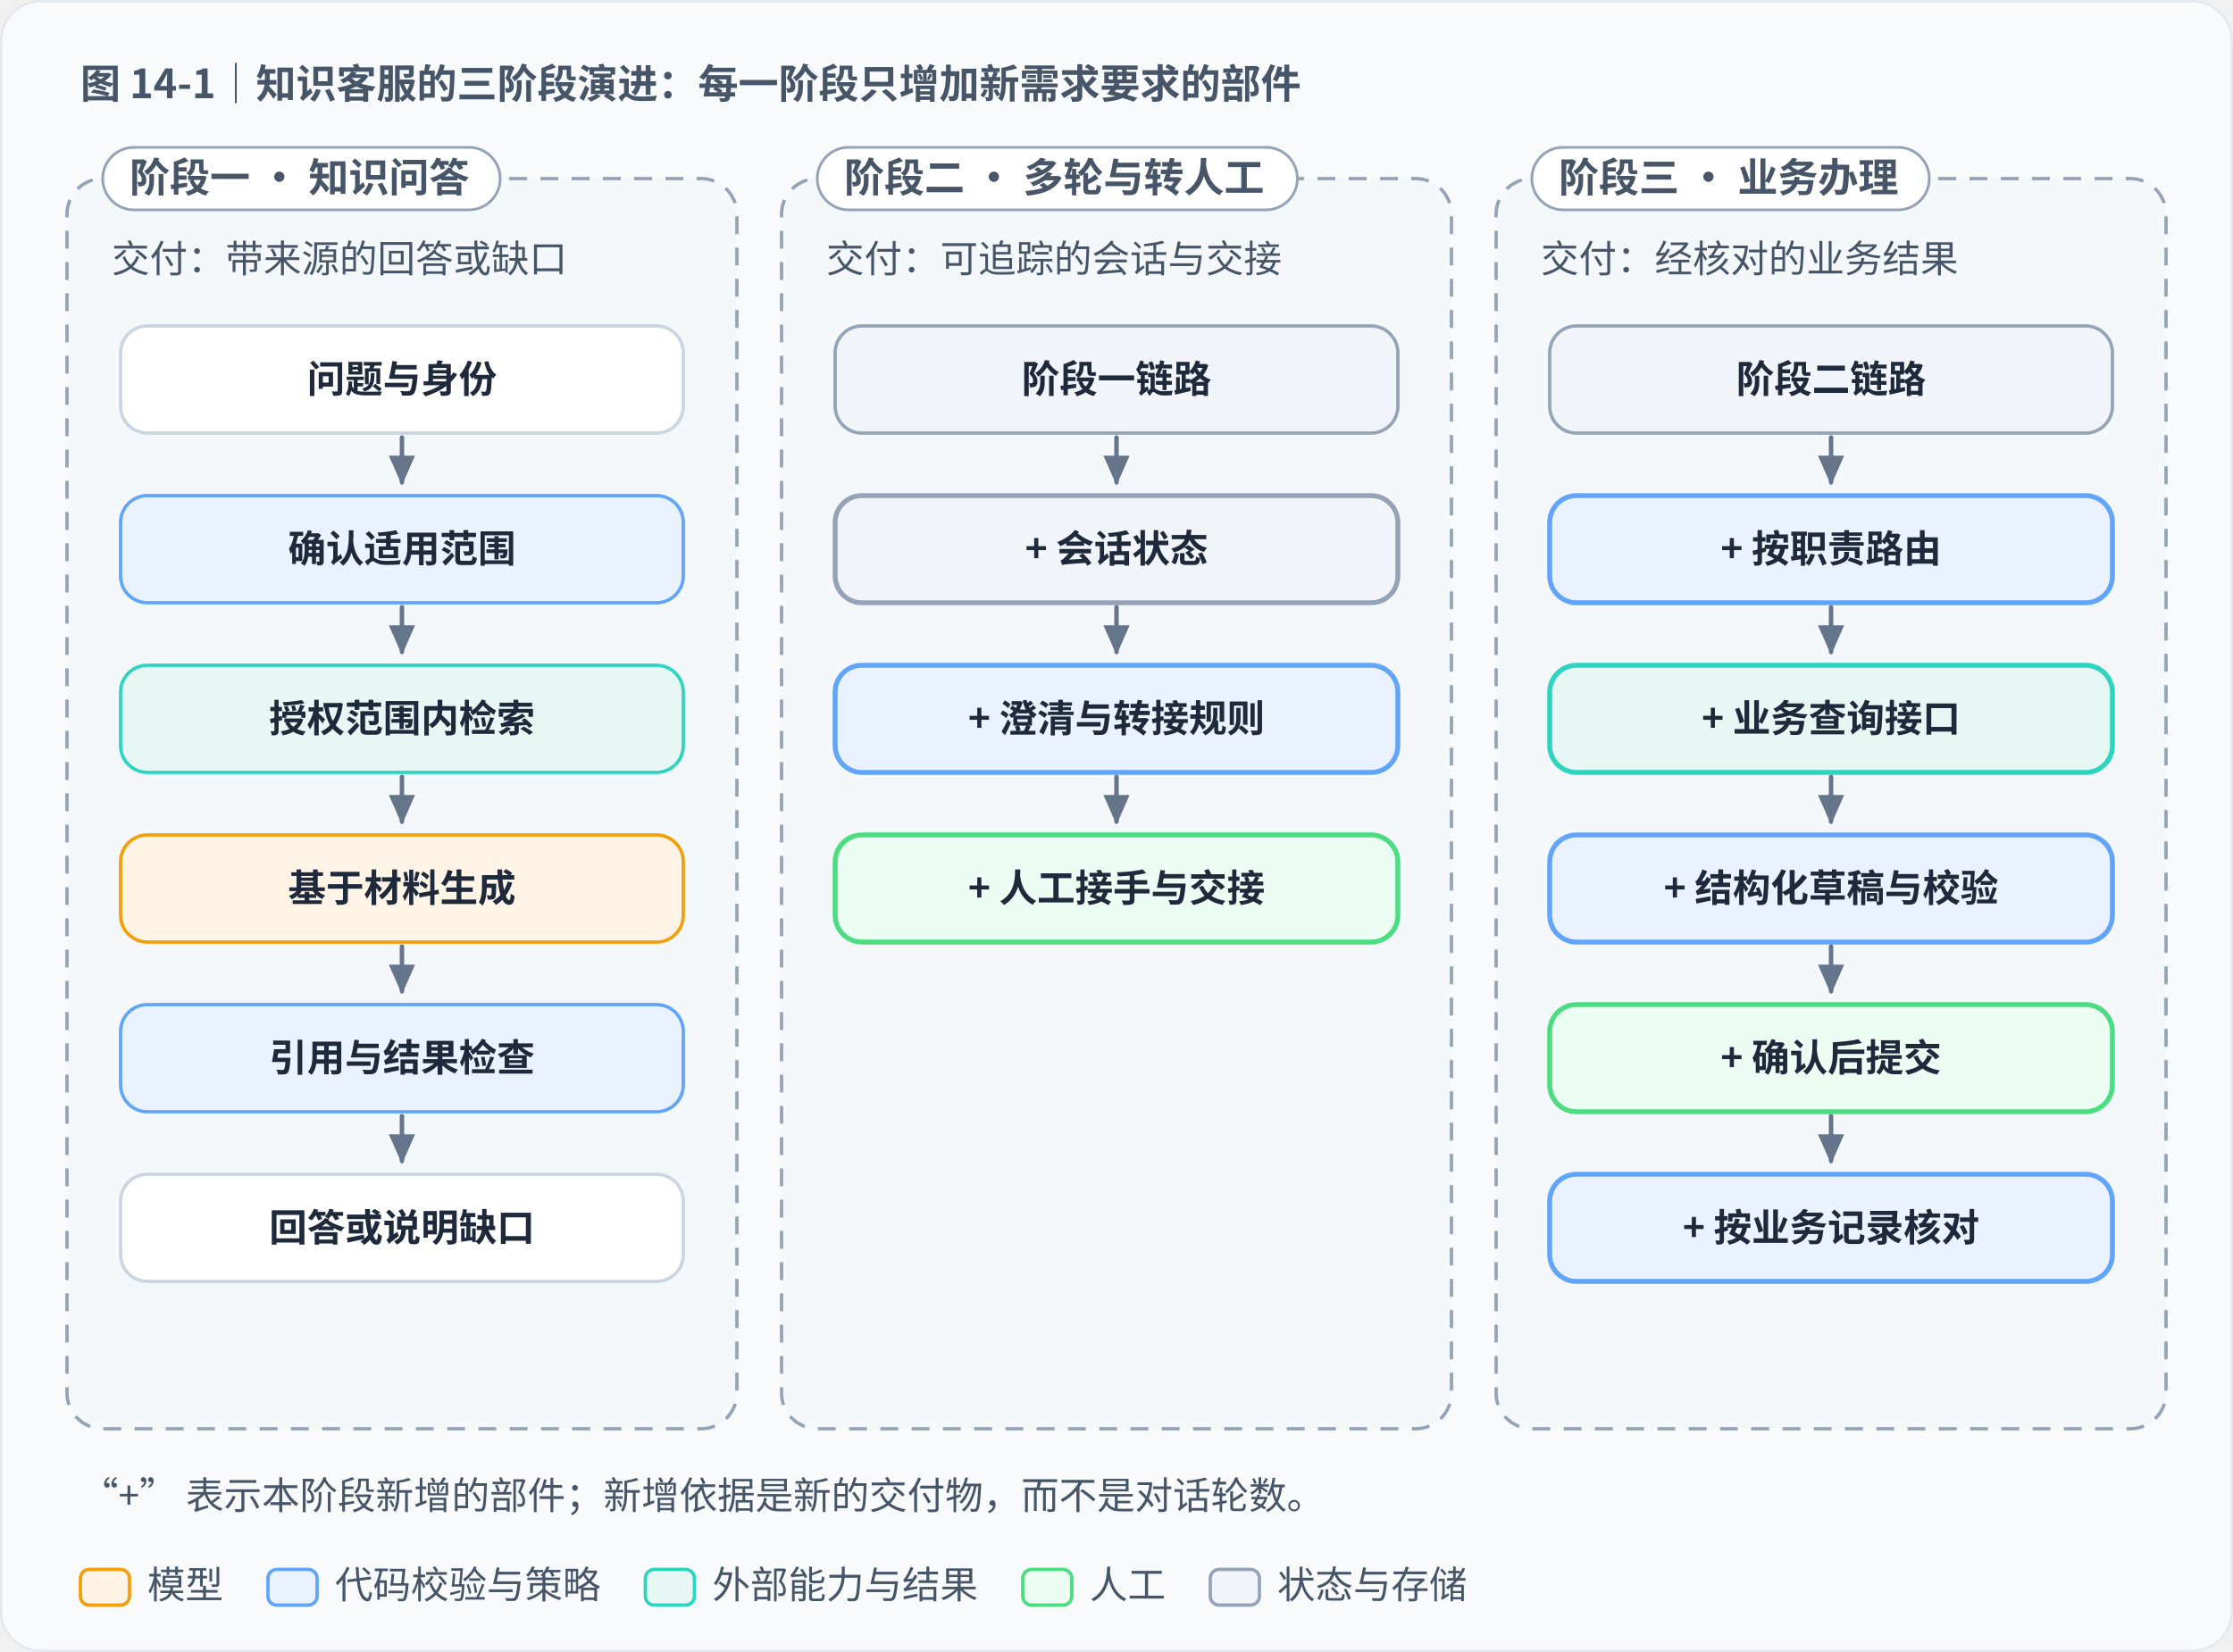
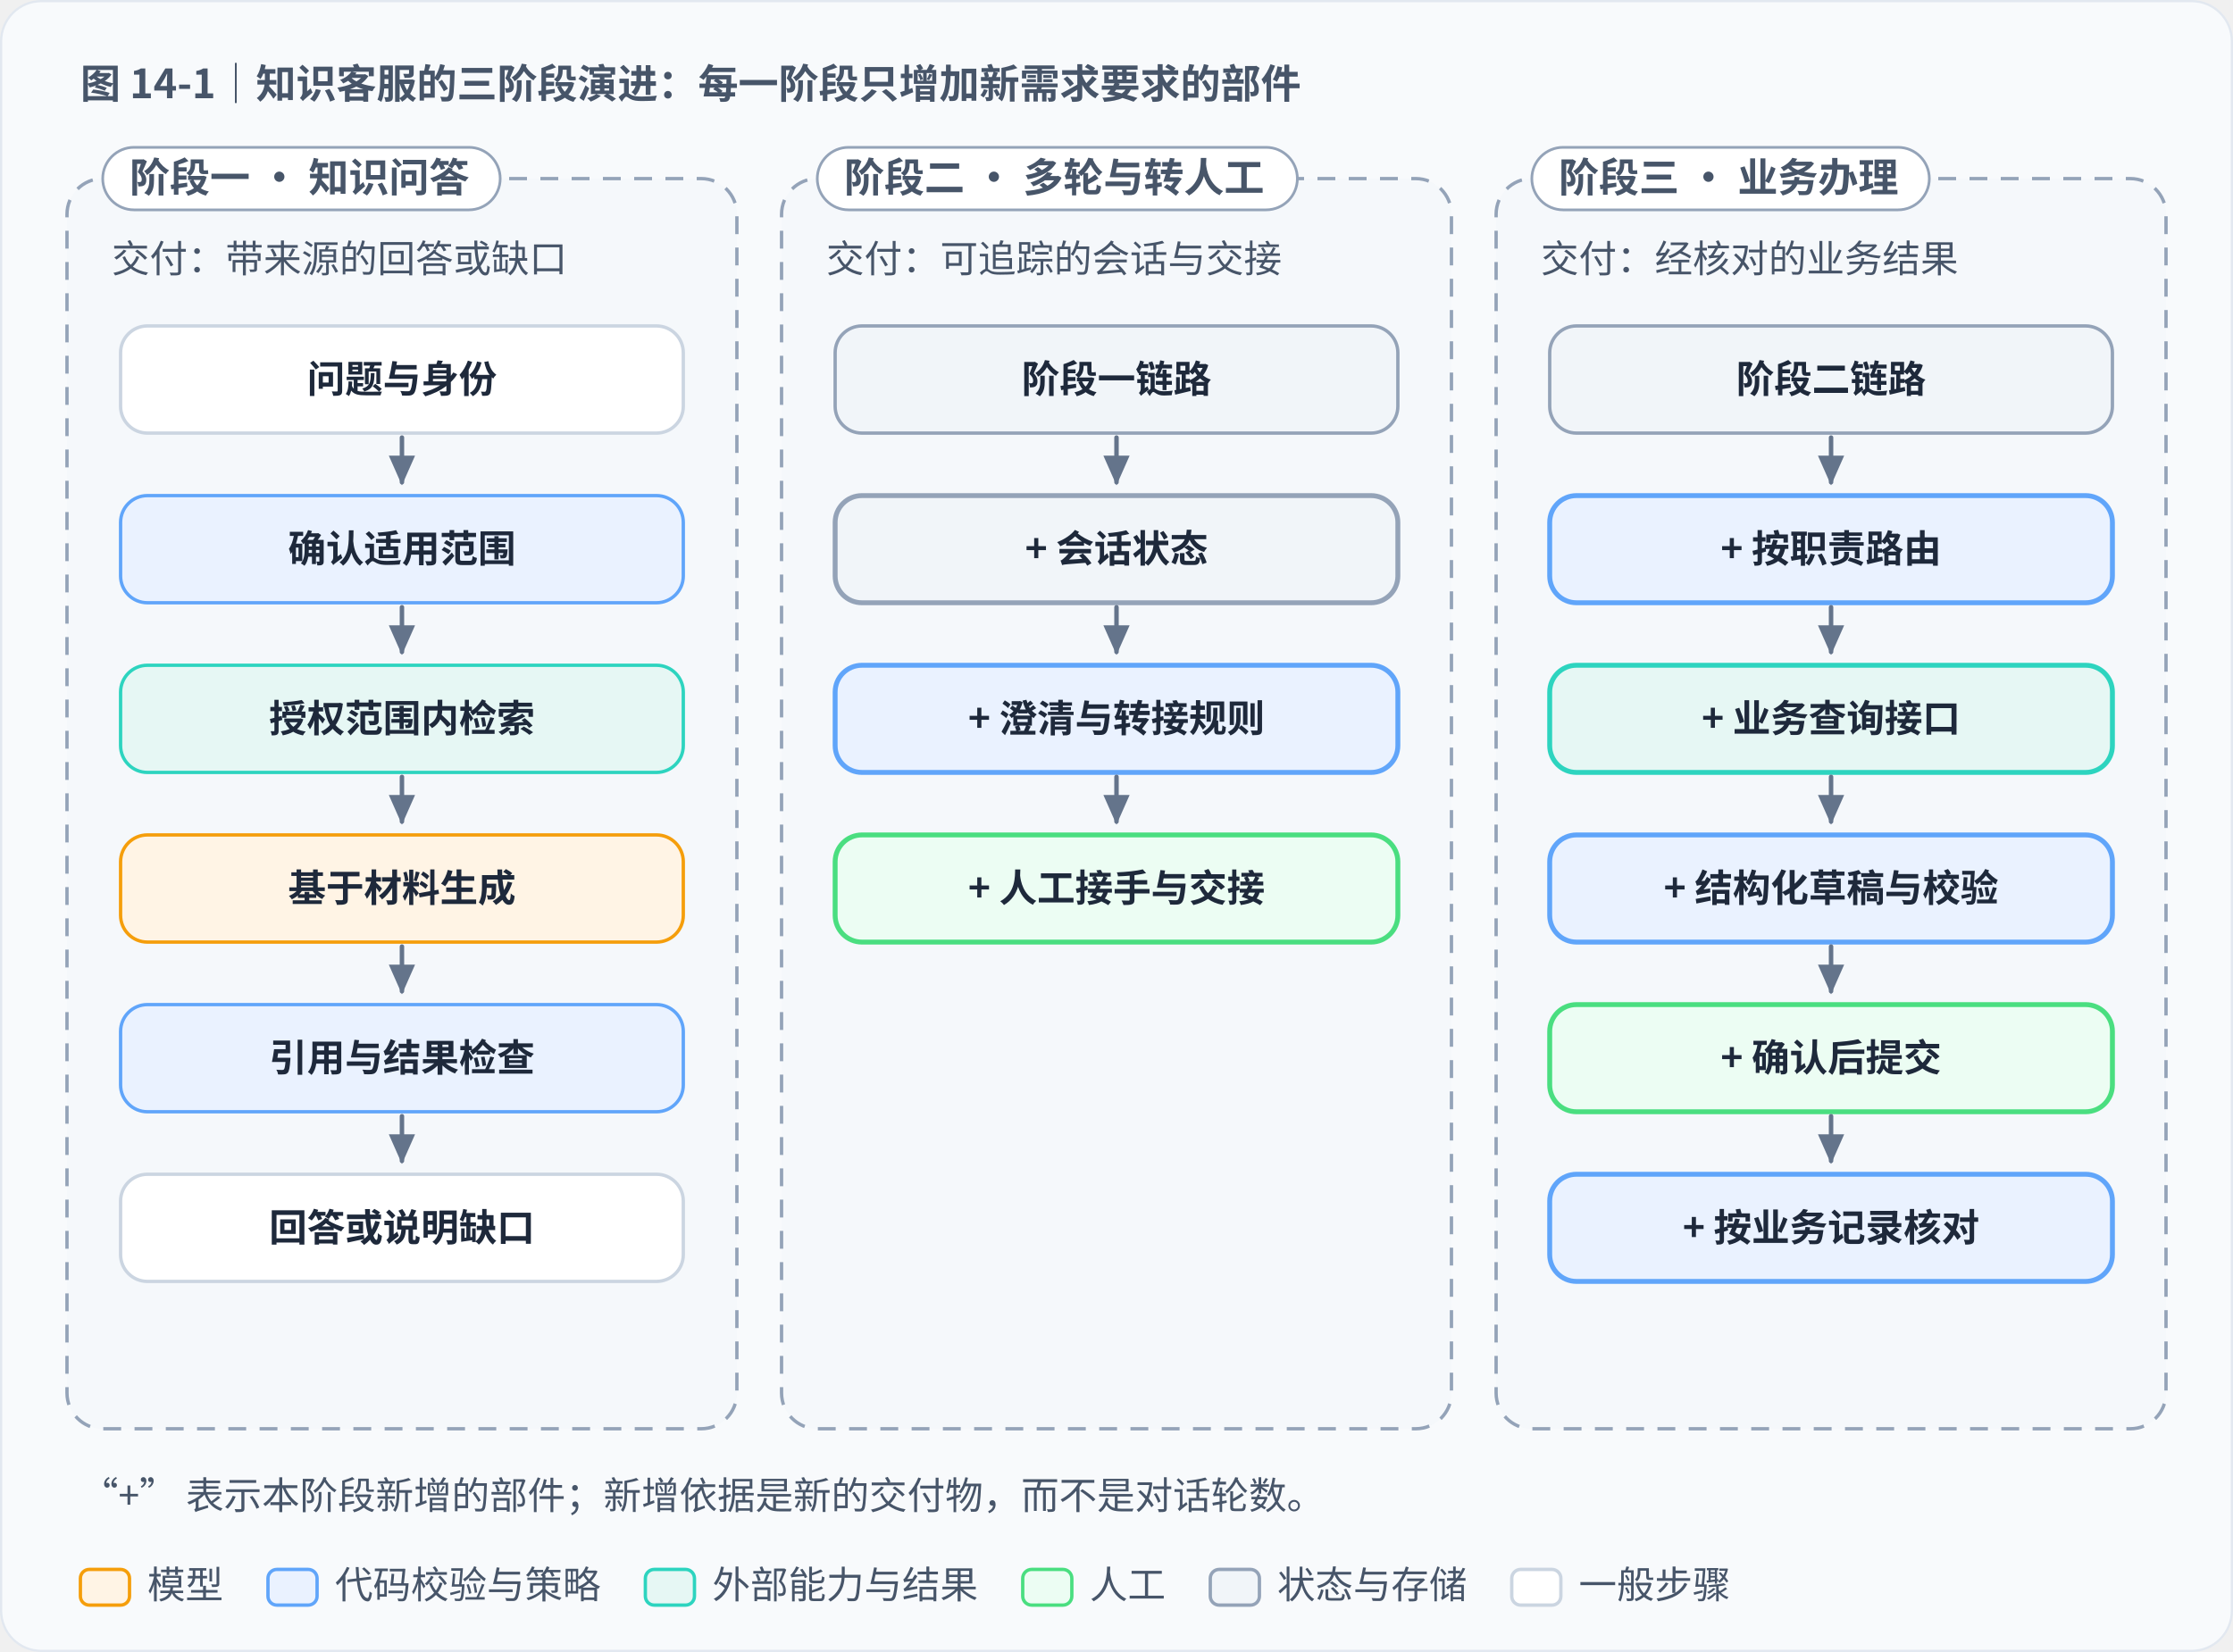
<svg xmlns="http://www.w3.org/2000/svg" width="1000" height="740" viewBox="0 0 1000 740" role="img" aria-labelledby="t d">
  <defs>
    <filter id="sh" x="-10%" y="-10%" width="120%" height="130%">
      <feDropShadow dx="0" dy="1.5" stdDeviation="2" flood-color="#0f172a" flood-opacity="0.08" />
    </filter>
    <marker id="ah-main" viewBox="0 0 10 10" refX="8.5" refY="5" markerWidth="7" markerHeight="7" orient="auto-start-reverse">
      <path d="M0,0.8 L9.5,5 L0,9.2 z" fill="#334155" />
    </marker>
    <marker id="ah-flow" viewBox="0 0 10 10" refX="8.5" refY="5" markerWidth="7" markerHeight="7" orient="auto-start-reverse">
      <path d="M0,0.8 L9.5,5 L0,9.2 z" fill="#64748b" />
    </marker>
    <marker id="ah-loop" viewBox="0 0 10 10" refX="8.5" refY="5" markerWidth="7" markerHeight="7" orient="auto-start-reverse">
      <path d="M0,0.8 L9.5,5 L0,9.2 z" fill="#64748b" />
    </marker>
    <marker id="ah-fail" viewBox="0 0 10 10" refX="8.5" refY="5" markerWidth="7" markerHeight="7" orient="auto-start-reverse">
      <path d="M0,0.8 L9.5,5 L0,9.2 z" fill="#dc2626" />
    </marker>
    <marker id="ah-ok" viewBox="0 0 10 10" refX="8.5" refY="5" markerWidth="7" markerHeight="7" orient="auto-start-reverse">
      <path d="M0,0.8 L9.5,5 L0,9.2 z" fill="#0f766e" />
    </marker>
    <marker id="ah-model" viewBox="0 0 10 10" refX="8.5" refY="5" markerWidth="7" markerHeight="7" orient="auto-start-reverse">
      <path d="M0,0.8 L9.5,5 L0,9.2 z" fill="#d97706" />
    </marker>
  </defs>
  <rect x="0.5" y="0.5" width="999" height="739" rx="18" fill="#f8fafc" stroke="#e2e8f0" />
  <text x="36.0" y="44.0" font-family="'PingFang SC','Microsoft YaHei','Noto Sans CJK SC','Source Han Sans SC',sans-serif" font-size="18" font-weight="600" fill="#475569" text-anchor="start">图 14-1｜知识客服的三阶段演进：每一阶段只增加新需求要求的部件</text>
  <rect x="30" y="80" width="300" height="560" rx="16" fill="#f1f5f9" fill-opacity="0.55" stroke="#94a3b8" stroke-width="1.5" stroke-dasharray="8 6" />
  <rect x="46" y="66" width="178" height="28" rx="14" fill="#ffffff" stroke="#94a3b8" stroke-width="1.2" />
  <text x="58.0" y="86.0" font-family="'PingFang SC','Microsoft YaHei','Noto Sans CJK SC','Source Han Sans SC',sans-serif" font-size="18" font-weight="600" fill="#475569" text-anchor="start">阶段一 · 知识问答</text>
  <text x="50.0" y="122.0" font-family="'PingFang SC','Microsoft YaHei','Noto Sans CJK SC','Source Han Sans SC',sans-serif" font-size="17" font-weight="normal" fill="#475569" text-anchor="start">交付：带来源的回答或缺口</text>
  <rect x="54" y="146" width="252" height="48" rx="12" fill="#ffffff" stroke="#cbd5e1" stroke-width="1.5" />
  <text x="180.0" y="175.9" font-family="'PingFang SC','Microsoft YaHei','Noto Sans CJK SC','Source Han Sans SC',sans-serif" font-size="17" font-weight="600" fill="#1e293b" text-anchor="middle">问题与身份</text>
  <rect x="54" y="222" width="252" height="48" rx="12" fill="#eaf2ff" stroke="#60a5fa" stroke-width="1.5" />
  <text x="180.0" y="251.9" font-family="'PingFang SC','Microsoft YaHei','Noto Sans CJK SC','Source Han Sans SC',sans-serif" font-size="17" font-weight="600" fill="#1e293b" text-anchor="middle">确认适用范围</text>
  <path d="M180.0,196.0 L180.0,216.0" stroke="#64748b" stroke-width="2.0" fill="none" stroke-linecap="round" stroke-linejoin="round" marker-end="url(#ah-flow)" />
  <rect x="54" y="298" width="252" height="48" rx="12" fill="#e6f7f4" stroke="#2dd4bf" stroke-width="1.5" />
  <text x="180.0" y="327.9" font-family="'PingFang SC','Microsoft YaHei','Noto Sans CJK SC','Source Han Sans SC',sans-serif" font-size="17" font-weight="600" fill="#1e293b" text-anchor="middle">授权范围内检索</text>
  <path d="M180.0,272.0 L180.0,292.0" stroke="#64748b" stroke-width="2.0" fill="none" stroke-linecap="round" stroke-linejoin="round" marker-end="url(#ah-flow)" />
  <rect x="54" y="374" width="252" height="48" rx="12" fill="#fff4e5" stroke="#f59e0b" stroke-width="1.5" />
  <text x="180.0" y="403.9" font-family="'PingFang SC','Microsoft YaHei','Noto Sans CJK SC','Source Han Sans SC',sans-serif" font-size="17" font-weight="600" fill="#1e293b" text-anchor="middle">基于材料生成</text>
  <path d="M180.0,348.0 L180.0,368.0" stroke="#64748b" stroke-width="2.0" fill="none" stroke-linecap="round" stroke-linejoin="round" marker-end="url(#ah-flow)" />
  <rect x="54" y="450" width="252" height="48" rx="12" fill="#eaf2ff" stroke="#60a5fa" stroke-width="1.5" />
  <text x="180.0" y="479.9" font-family="'PingFang SC','Microsoft YaHei','Noto Sans CJK SC','Source Han Sans SC',sans-serif" font-size="17" font-weight="600" fill="#1e293b" text-anchor="middle">引用与结果检查</text>
  <path d="M180.0,424.0 L180.0,444.0" stroke="#64748b" stroke-width="2.0" fill="none" stroke-linecap="round" stroke-linejoin="round" marker-end="url(#ah-flow)" />
  <rect x="54" y="526" width="252" height="48" rx="12" fill="#ffffff" stroke="#cbd5e1" stroke-width="1.5" />
  <text x="180.0" y="556.0" font-family="'PingFang SC','Microsoft YaHei','Noto Sans CJK SC','Source Han Sans SC',sans-serif" font-size="17" font-weight="600" fill="#1e293b" text-anchor="middle">回答或说明缺口</text>
  <path d="M180.0,500.0 L180.0,520.0" stroke="#64748b" stroke-width="2.0" fill="none" stroke-linecap="round" stroke-linejoin="round" marker-end="url(#ah-flow)" />
  <rect x="350" y="80" width="300" height="560" rx="16" fill="#f1f5f9" fill-opacity="0.55" stroke="#94a3b8" stroke-width="1.5" stroke-dasharray="8 6" />
  <rect x="366" y="66" width="215" height="28" rx="14" fill="#ffffff" stroke="#94a3b8" stroke-width="1.2" />
  <text x="378.0" y="86.0" font-family="'PingFang SC','Microsoft YaHei','Noto Sans CJK SC','Source Han Sans SC',sans-serif" font-size="18" font-weight="600" fill="#475569" text-anchor="start">阶段二 · 多轮与转人工</text>
  <text x="370.0" y="122.0" font-family="'PingFang SC','Microsoft YaHei','Noto Sans CJK SC','Source Han Sans SC',sans-serif" font-size="17" font-weight="normal" fill="#475569" text-anchor="start">交付：可追踪的会话与交接</text>
  <rect x="374" y="146" width="252" height="48" rx="12" fill="#f1f5f9" stroke="#94a3b8" stroke-width="1.5" />
  <text x="500.0" y="175.9" font-family="'PingFang SC','Microsoft YaHei','Noto Sans CJK SC','Source Han Sans SC',sans-serif" font-size="17" font-weight="600" fill="#1e293b" text-anchor="middle">阶段一链路</text>
  <rect x="374" y="222" width="252" height="48" rx="12" fill="#f1f5f9" stroke="#94a3b8" stroke-width="2.2" />
  <text x="500.0" y="251.9" font-family="'PingFang SC','Microsoft YaHei','Noto Sans CJK SC','Source Han Sans SC',sans-serif" font-size="17" font-weight="600" fill="#1e293b" text-anchor="middle">+ 会话状态</text>
  <path d="M500.0,196.0 L500.0,216.0" stroke="#64748b" stroke-width="2.0" fill="none" stroke-linecap="round" stroke-linejoin="round" marker-end="url(#ah-flow)" />
  <rect x="374" y="298" width="252" height="48" rx="12" fill="#eaf2ff" stroke="#60a5fa" stroke-width="2.2" />
  <text x="500.0" y="327.9" font-family="'PingFang SC','Microsoft YaHei','Noto Sans CJK SC','Source Han Sans SC',sans-serif" font-size="17" font-weight="600" fill="#1e293b" text-anchor="middle">+ 澄清与转接规则</text>
  <path d="M500.0,272.0 L500.0,292.0" stroke="#64748b" stroke-width="2.0" fill="none" stroke-linecap="round" stroke-linejoin="round" marker-end="url(#ah-flow)" />
  <rect x="374" y="374" width="252" height="48" rx="12" fill="#ecfdf3" stroke="#4ade80" stroke-width="2.2" />
  <text x="500.0" y="403.9" font-family="'PingFang SC','Microsoft YaHei','Noto Sans CJK SC','Source Han Sans SC',sans-serif" font-size="17" font-weight="600" fill="#1e293b" text-anchor="middle">+ 人工接手与交接</text>
  <path d="M500.0,348.0 L500.0,368.0" stroke="#64748b" stroke-width="2.0" fill="none" stroke-linecap="round" stroke-linejoin="round" marker-end="url(#ah-flow)" />
  <rect x="670" y="80" width="300" height="560" rx="16" fill="#f1f5f9" fill-opacity="0.55" stroke="#94a3b8" stroke-width="1.5" stroke-dasharray="8 6" />
  <rect x="686" y="66" width="178" height="28" rx="14" fill="#ffffff" stroke="#94a3b8" stroke-width="1.2" />
  <text x="698.0" y="86.0" font-family="'PingFang SC','Microsoft YaHei','Noto Sans CJK SC','Source Han Sans SC',sans-serif" font-size="18" font-weight="600" fill="#475569" text-anchor="start">阶段三 · 业务办理</text>
  <text x="690.0" y="122.0" font-family="'PingFang SC','Microsoft YaHei','Noto Sans CJK SC','Source Han Sans SC',sans-serif" font-size="17" font-weight="normal" fill="#475569" text-anchor="start">交付：经核对的业务结果</text>
  <rect x="694" y="146" width="252" height="48" rx="12" fill="#f1f5f9" stroke="#94a3b8" stroke-width="1.5" />
  <text x="820.0" y="175.9" font-family="'PingFang SC','Microsoft YaHei','Noto Sans CJK SC','Source Han Sans SC',sans-serif" font-size="17" font-weight="600" fill="#1e293b" text-anchor="middle">阶段二链路</text>
  <rect x="694" y="222" width="252" height="48" rx="12" fill="#eaf2ff" stroke="#60a5fa" stroke-width="2.2" />
  <text x="820.0" y="251.9" font-family="'PingFang SC','Microsoft YaHei','Noto Sans CJK SC','Source Han Sans SC',sans-serif" font-size="17" font-weight="600" fill="#1e293b" text-anchor="middle">+ 按职责路由</text>
  <path d="M820.0,196.0 L820.0,216.0" stroke="#64748b" stroke-width="2.0" fill="none" stroke-linecap="round" stroke-linejoin="round" marker-end="url(#ah-flow)" />
  <rect x="694" y="298" width="252" height="48" rx="12" fill="#e6f7f4" stroke="#2dd4bf" stroke-width="2.2" />
  <text x="820.0" y="327.9" font-family="'PingFang SC','Microsoft YaHei','Noto Sans CJK SC','Source Han Sans SC',sans-serif" font-size="17" font-weight="600" fill="#1e293b" text-anchor="middle">+ 业务查询接口</text>
  <path d="M820.0,272.0 L820.0,292.0" stroke="#64748b" stroke-width="2.0" fill="none" stroke-linecap="round" stroke-linejoin="round" marker-end="url(#ah-flow)" />
  <rect x="694" y="374" width="252" height="48" rx="12" fill="#eaf2ff" stroke="#60a5fa" stroke-width="2.2" />
  <text x="820.0" y="403.9" font-family="'PingFang SC','Microsoft YaHei','Noto Sans CJK SC','Source Han Sans SC',sans-serif" font-size="17" font-weight="600" fill="#1e293b" text-anchor="middle">+ 结构化草稿与校验</text>
  <path d="M820.0,348.0 L820.0,368.0" stroke="#64748b" stroke-width="2.0" fill="none" stroke-linecap="round" stroke-linejoin="round" marker-end="url(#ah-flow)" />
  <rect x="694" y="450" width="252" height="48" rx="12" fill="#ecfdf3" stroke="#4ade80" stroke-width="2.2" />
  <text x="820.0" y="479.9" font-family="'PingFang SC','Microsoft YaHei','Noto Sans CJK SC','Source Han Sans SC',sans-serif" font-size="17" font-weight="600" fill="#1e293b" text-anchor="middle">+ 确认后提交</text>
  <path d="M820.0,424.0 L820.0,444.0" stroke="#64748b" stroke-width="2.0" fill="none" stroke-linecap="round" stroke-linejoin="round" marker-end="url(#ah-flow)" />
  <rect x="694" y="526" width="252" height="48" rx="12" fill="#eaf2ff" stroke="#60a5fa" stroke-width="2.2" />
  <text x="820.0" y="556.0" font-family="'PingFang SC','Microsoft YaHei','Noto Sans CJK SC','Source Han Sans SC',sans-serif" font-size="17" font-weight="600" fill="#1e293b" text-anchor="middle">+ 按业务记录核对</text>
  <path d="M820.0,500.0 L820.0,520.0" stroke="#64748b" stroke-width="2.0" fill="none" stroke-linecap="round" stroke-linejoin="round" marker-end="url(#ah-flow)" />
  <text x="36.0" y="676.0" font-family="'PingFang SC','Microsoft YaHei','Noto Sans CJK SC','Source Han Sans SC',sans-serif" font-size="17" font-weight="normal" fill="#475569" text-anchor="start">“+” 表示本阶段新增的部件；新增依据是新的交付物，而不是对话轮数。</text>
  <rect x="36" y="703" width="22" height="16" rx="4" fill="#fff4e5" stroke="#f59e0b" stroke-width="1.5" />
  <text x="66.0" y="716.0" font-family="'PingFang SC','Microsoft YaHei','Noto Sans CJK SC','Source Han Sans SC',sans-serif" font-size="17" font-weight="normal" fill="#475569" text-anchor="start">模型</text>
  <rect x="120.0" y="703" width="22" height="16" rx="4" fill="#eaf2ff" stroke="#60a5fa" stroke-width="1.5" />
  <text x="150.0" y="716.0" font-family="'PingFang SC','Microsoft YaHei','Noto Sans CJK SC','Source Han Sans SC',sans-serif" font-size="17" font-weight="normal" fill="#475569" text-anchor="start">代码校验与策略</text>
  <rect x="289.0" y="703" width="22" height="16" rx="4" fill="#e6f7f4" stroke="#2dd4bf" stroke-width="1.5" />
  <text x="319.0" y="716.0" font-family="'PingFang SC','Microsoft YaHei','Noto Sans CJK SC','Source Han Sans SC',sans-serif" font-size="17" font-weight="normal" fill="#475569" text-anchor="start">外部能力与结果</text>
  <rect x="458.0" y="703" width="22" height="16" rx="4" fill="#ecfdf3" stroke="#4ade80" stroke-width="1.5" />
  <text x="488.0" y="716.0" font-family="'PingFang SC','Microsoft YaHei','Noto Sans CJK SC','Source Han Sans SC',sans-serif" font-size="17" font-weight="normal" fill="#475569" text-anchor="start">人工</text>
  <rect x="542.0" y="703" width="22" height="16" rx="4" fill="#f1f5f9" stroke="#94a3b8" stroke-width="1.5" />
  <text x="572.0" y="716.0" font-family="'PingFang SC','Microsoft YaHei','Noto Sans CJK SC','Source Han Sans SC',sans-serif" font-size="17" font-weight="normal" fill="#475569" text-anchor="start">状态与存储</text>
+   <rect x="677.0" y="703" width="22" height="16" rx="4" fill="#ffffff" stroke="#cbd5e1" stroke-width="1.5" />
+   <text x="707.0" y="716.0" font-family="'PingFang SC','Microsoft YaHei','Noto Sans CJK SC','Source Han Sans SC',sans-serif" font-size="17" font-weight="normal" fill="#475569" text-anchor="start">一般步骤</text>
</svg>
